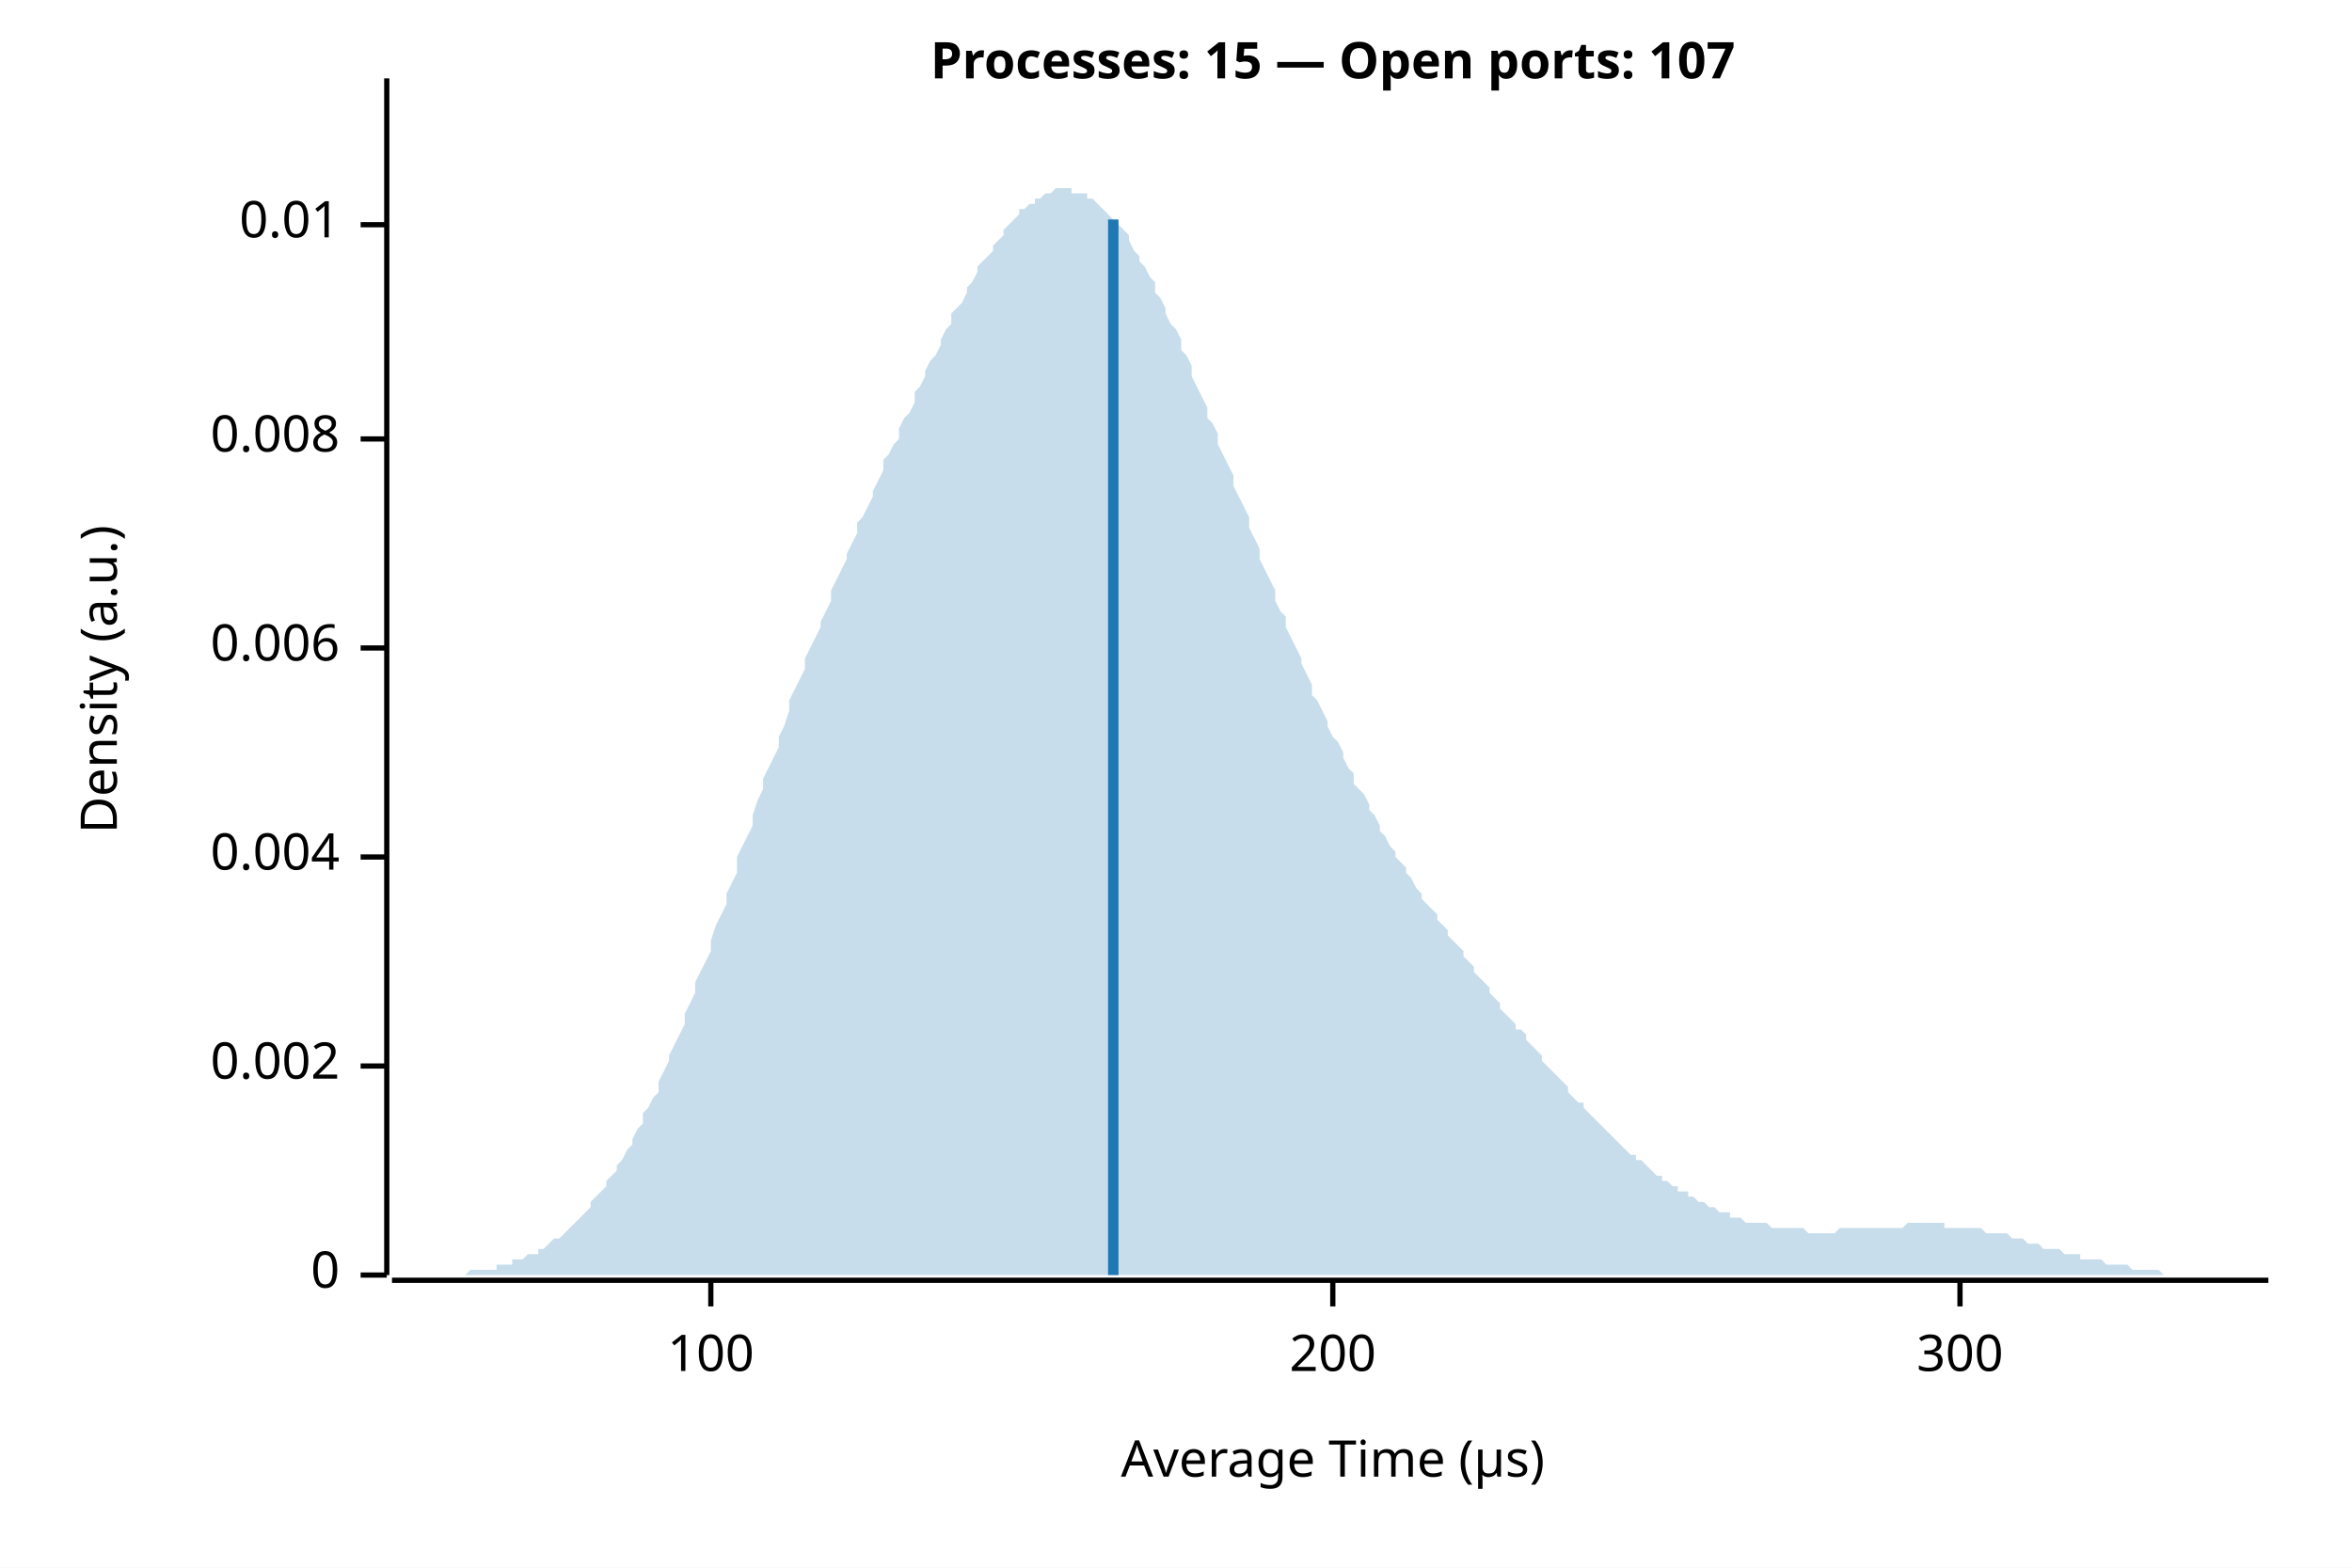
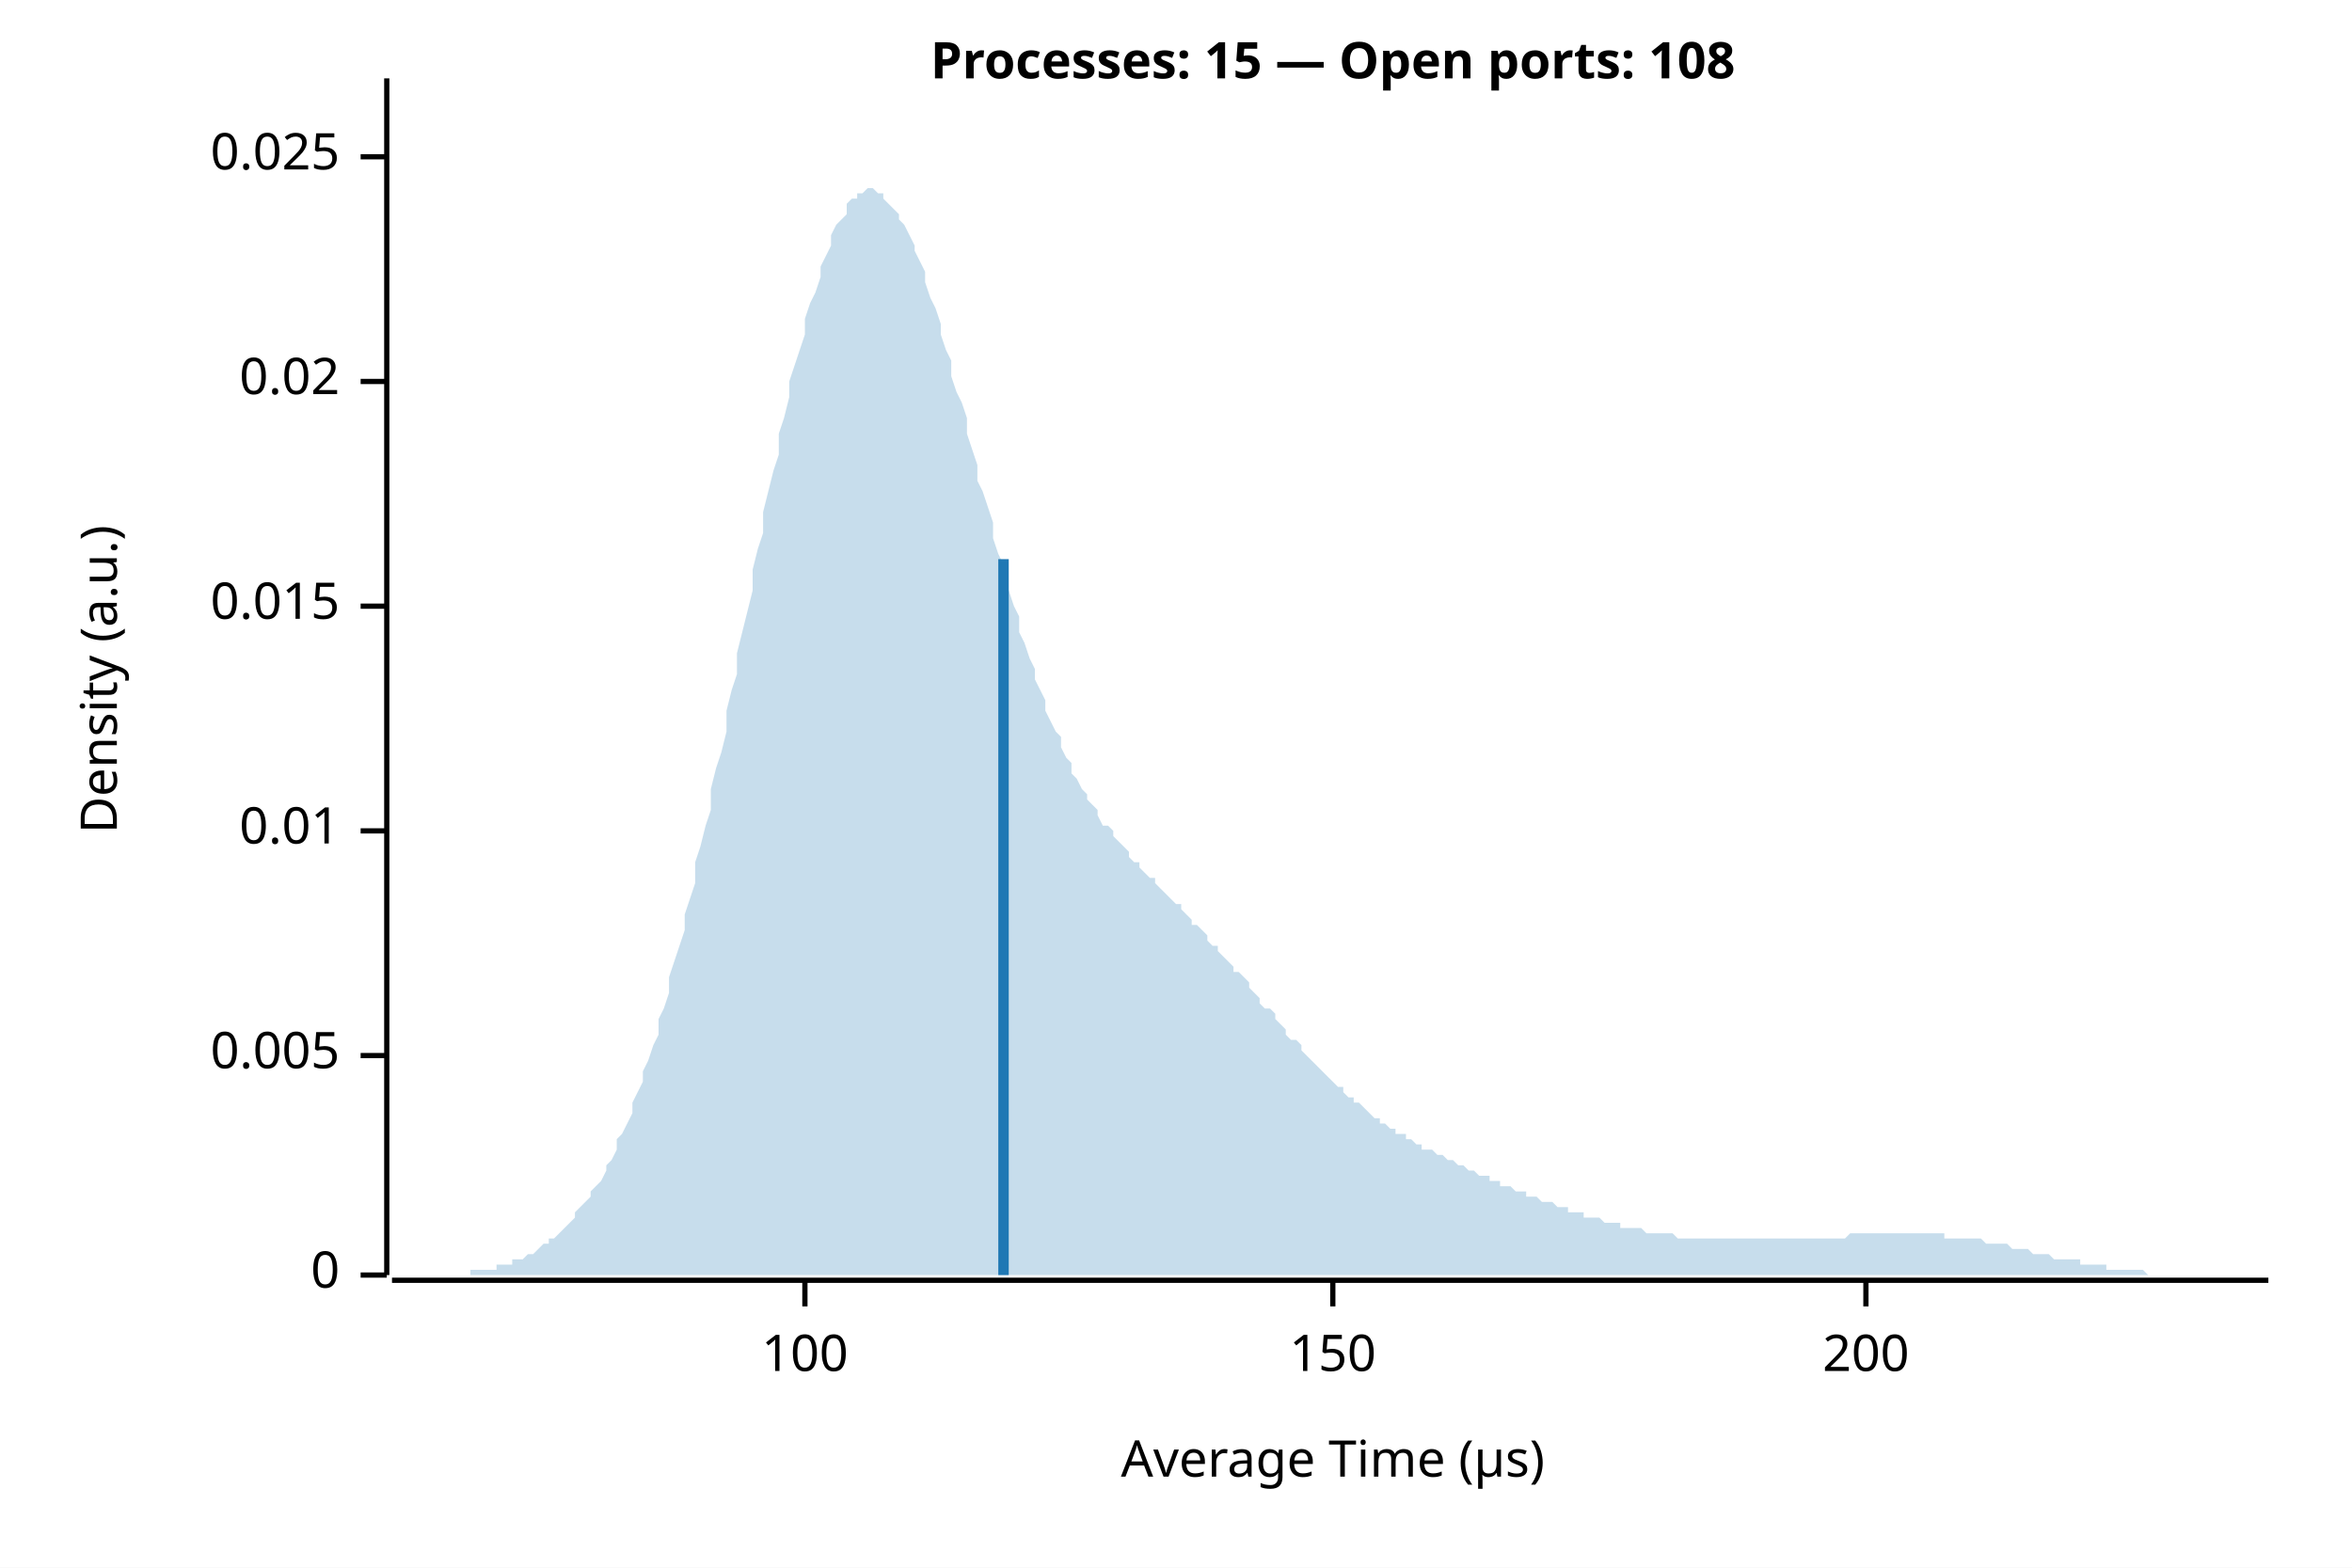
<svg xmlns="http://www.w3.org/2000/svg" width="450" height="300" viewBox="0 0 450 300">
  <rect width="100%" height="100%" fill="white" />
-   <text x="255" y="15" font-weight="bold" text-anchor="middle" font-family="sans-serif" font-size="9.677" opacity="1" fill="#000000">Processes: 15 — Open ports: 107</text>
+   <text x="255" y="15" font-weight="bold" text-anchor="middle" font-family="sans-serif" font-size="9.677" opacity="1" fill="#000000">Processes: 15 — Open ports: 108</text>
  <text x="15" y="130" dy="0.76em" text-anchor="middle" font-family="sans-serif" font-size="9.677" opacity="1" fill="#000000" transform="rotate(270, 15, 130)">
Density (a.u.)
</text>
  <text x="255" y="285" dy="-0.5ex" text-anchor="middle" font-family="sans-serif" font-size="9.677" opacity="1" fill="#000000">
Average Time (µs)
</text>
  <polyline fill="none" opacity="1" stroke="#000000" stroke-width="1" points="74,15 74,244 " />
  <text x="65" y="244" dy="0.5ex" text-anchor="end" font-family="sans-serif" font-size="9.677" opacity="1" fill="#000000">
0
</text>
  <polyline fill="none" opacity="1" stroke="#000000" stroke-width="1" points="69,244 74,244 " />
-   <text x="65" y="204" dy="0.5ex" text-anchor="end" font-family="sans-serif" font-size="9.677" opacity="1" fill="#000000">
- 0.002
+   <text x="65" y="202" dy="0.5ex" text-anchor="end" font-family="sans-serif" font-size="9.677" opacity="1" fill="#000000">
+ 0.005
</text>
-   <polyline fill="none" opacity="1" stroke="#000000" stroke-width="1" points="69,204 74,204 " />
-   <text x="65" y="164" dy="0.5ex" text-anchor="end" font-family="sans-serif" font-size="9.677" opacity="1" fill="#000000">
- 0.004
- </text>
-   <polyline fill="none" opacity="1" stroke="#000000" stroke-width="1" points="69,164 74,164 " />
-   <text x="65" y="124" dy="0.5ex" text-anchor="end" font-family="sans-serif" font-size="9.677" opacity="1" fill="#000000">
- 0.006
- </text>
-   <polyline fill="none" opacity="1" stroke="#000000" stroke-width="1" points="69,124 74,124 " />
-   <text x="65" y="84" dy="0.5ex" text-anchor="end" font-family="sans-serif" font-size="9.677" opacity="1" fill="#000000">
- 0.008
- </text>
-   <polyline fill="none" opacity="1" stroke="#000000" stroke-width="1" points="69,84 74,84 " />
-   <text x="65" y="43" dy="0.5ex" text-anchor="end" font-family="sans-serif" font-size="9.677" opacity="1" fill="#000000">
+   <polyline fill="none" opacity="1" stroke="#000000" stroke-width="1" points="69,202 74,202 " />
+   <text x="65" y="159" dy="0.5ex" text-anchor="end" font-family="sans-serif" font-size="9.677" opacity="1" fill="#000000">
0.01
</text>
-   <polyline fill="none" opacity="1" stroke="#000000" stroke-width="1" points="69,43 74,43 " />
+   <polyline fill="none" opacity="1" stroke="#000000" stroke-width="1" points="69,159 74,159 " />
+   <text x="65" y="116" dy="0.5ex" text-anchor="end" font-family="sans-serif" font-size="9.677" opacity="1" fill="#000000">
+ 0.015
+ </text>
+   <polyline fill="none" opacity="1" stroke="#000000" stroke-width="1" points="69,116 74,116 " />
+   <text x="65" y="73" dy="0.5ex" text-anchor="end" font-family="sans-serif" font-size="9.677" opacity="1" fill="#000000">
+ 0.02
+ </text>
+   <polyline fill="none" opacity="1" stroke="#000000" stroke-width="1" points="69,73 74,73 " />
+   <text x="65" y="30" dy="0.5ex" text-anchor="end" font-family="sans-serif" font-size="9.677" opacity="1" fill="#000000">
+ 0.025
+ </text>
+   <polyline fill="none" opacity="1" stroke="#000000" stroke-width="1" points="69,30 74,30 " />
  <polyline fill="none" opacity="1" stroke="#000000" stroke-width="1" points="75,245 434,245 " />
-   <text x="136" y="255" dy="0.76em" text-anchor="middle" font-family="sans-serif" font-size="9.677" opacity="1" fill="#000000">
+   <text x="154" y="255" dy="0.76em" text-anchor="middle" font-family="sans-serif" font-size="9.677" opacity="1" fill="#000000">
100
</text>
-   <polyline fill="none" opacity="1" stroke="#000000" stroke-width="1" points="136,245 136,250 " />
+   <polyline fill="none" opacity="1" stroke="#000000" stroke-width="1" points="154,245 154,250 " />
  <text x="255" y="255" dy="0.76em" text-anchor="middle" font-family="sans-serif" font-size="9.677" opacity="1" fill="#000000">
+ 150
+ </text>
+   <polyline fill="none" opacity="1" stroke="#000000" stroke-width="1" points="255,245 255,250 " />
+   <text x="357" y="255" dy="0.76em" text-anchor="middle" font-family="sans-serif" font-size="9.677" opacity="1" fill="#000000">
200
</text>
-   <polyline fill="none" opacity="1" stroke="#000000" stroke-width="1" points="255,245 255,250 " />
-   <text x="375" y="255" dy="0.76em" text-anchor="middle" font-family="sans-serif" font-size="9.677" opacity="1" fill="#000000">
- 300
- </text>
-   <polyline fill="none" opacity="1" stroke="#000000" stroke-width="1" points="375,245 375,250 " />
-   <polygon opacity="0.25" fill="#1F78B4" points="75,244 75,244 76,244 77,244 77,244 78,244 79,244 80,244 80,244 81,244 82,244 82,244 83,244 84,244 85,244 85,244 86,244 87,244 87,244 88,244 89,244 90,243 90,243 91,243 92,243 92,243 93,243 94,243 95,243 95,242 96,242 97,242 98,242 98,241 99,241 100,241 100,241 101,240 102,240 103,240 103,239 104,239 105,238 105,238 106,237 107,237 108,236 108,236 109,235 110,234 110,234 111,233 112,232 113,231 113,230 114,229 115,228 116,227 116,226 117,225 118,224 118,223 119,222 120,220 121,219 121,218 122,216 123,215 123,213 124,212 125,210 126,209 126,207 127,205 128,203 128,202 129,200 130,198 131,196 131,194 132,192 133,190 133,188 134,186 135,184 136,182 136,180 137,177 138,175 139,173 139,171 140,169 141,167 141,164 142,162 143,160 144,158 144,156 145,153 146,151 146,149 147,147 148,145 149,143 149,141 150,139 151,136 151,134 152,132 153,130 154,128 154,126 155,124 156,122 157,120 157,119 158,117 159,115 159,113 160,111 161,109 162,107 162,106 163,104 164,102 164,100 165,99 166,97 167,95 167,94 168,92 169,90 169,88 170,87 171,85 172,84 172,82 173,80 174,79 175,77 175,75 176,74 177,72 177,71 178,69 179,68 180,66 180,65 181,63 182,62 182,60 183,59 184,58 185,56 185,55 186,54 187,52 187,51 188,50 189,49 190,48 190,47 191,46 192,45 192,44 193,43 194,42 195,41 195,40 196,40 197,39 198,39 198,38 199,38 200,37 200,37 201,37 202,36 203,36 203,36 204,36 205,36 205,37 206,37 207,37 208,37 208,38 209,38 210,39 210,39 211,40 212,41 213,42 213,42 214,43 215,44 216,45 216,46 217,48 218,49 218,50 219,51 220,53 221,54 221,56 222,57 223,59 223,60 224,62 225,63 226,65 226,67 227,68 228,70 228,72 229,74 230,76 231,78 231,80 232,81 233,83 233,85 234,87 235,89 236,91 236,93 237,95 238,97 239,99 239,101 240,103 241,105 241,107 242,109 243,111 244,113 244,115 245,117 246,118 246,120 247,122 248,124 249,126 249,127 250,129 251,131 251,133 252,134 253,136 254,138 254,139 255,141 256,142 257,144 257,145 258,147 259,148 259,150 260,151 261,152 262,154 262,155 263,156 264,158 264,159 265,160 266,162 267,163 267,164 268,165 269,166 269,167 270,168 271,170 272,171 272,172 273,173 274,174 275,175 275,176 276,177 277,178 277,179 278,180 279,181 280,182 280,183 281,184 282,185 282,186 283,187 284,188 285,189 285,190 286,191 287,192 287,193 288,194 289,195 290,196 290,197 291,197 292,198 292,199 293,200 294,201 295,202 295,203 296,204 297,205 298,206 298,206 299,207 300,208 300,209 301,210 302,211 303,211 303,212 304,213 305,214 305,214 306,215 307,216 308,217 308,217 309,218 310,219 310,219 311,220 312,221 313,221 313,222 314,222 315,223 316,224 316,224 317,225 318,225 318,226 319,226 320,227 321,227 321,228 322,228 323,228 323,229 324,229 325,230 326,230 326,230 327,231 328,231 328,231 329,232 330,232 331,232 331,233 332,233 333,233 333,233 334,234 335,234 336,234 336,234 337,234 338,234 339,235 339,235 340,235 341,235 341,235 342,235 343,235 344,235 344,235 345,235 346,236 346,236 347,236 348,236 349,236 349,236 350,236 351,236 351,236 352,235 353,235 354,235 354,235 355,235 356,235 357,235 357,235 358,235 359,235 359,235 360,235 361,235 362,235 362,235 363,235 364,235 364,235 365,234 366,234 367,234 367,234 368,234 369,234 369,234 370,234 371,234 372,234 372,235 373,235 374,235 375,235 375,235 376,235 377,235 377,235 378,235 379,235 380,236 380,236 381,236 382,236 382,236 383,236 384,236 385,237 385,237 386,237 387,237 387,237 388,238 389,238 390,238 390,238 391,239 392,239 392,239 393,239 394,239 395,240 395,240 396,240 397,240 398,240 398,241 399,241 400,241 400,241 401,241 402,241 403,242 403,242 404,242 405,242 405,242 406,242 407,242 408,243 408,243 409,243 410,243 410,243 411,243 412,243 413,243 413,243 414,244 415,244 416,244 416,244 417,244 418,244 418,244 419,244 420,244 421,244 421,244 422,244 423,244 423,244 424,244 425,244 426,244 426,244 427,244 428,244 428,244 429,244 430,244 431,244 431,244 432,244 433,244 434,244 434,244 75,244 " />
-   <polyline fill="none" opacity="1" stroke="#1F78B4" stroke-width="2" points="213,244 213,42 " />
+   <polyline fill="none" opacity="1" stroke="#000000" stroke-width="1" points="357,245 357,250 " />
+   <polygon opacity="0.25" fill="#1F78B4" points="75,244 75,244 76,244 77,244 77,244 78,244 79,244 80,244 80,244 81,244 82,244 82,244 83,244 84,244 85,244 85,244 86,244 87,244 87,244 88,244 89,244 90,244 90,243 91,243 92,243 92,243 93,243 94,243 95,243 95,242 96,242 97,242 98,242 98,241 99,241 100,241 100,241 101,240 102,240 103,239 103,239 104,238 105,238 105,237 106,237 107,236 108,235 108,235 109,234 110,233 110,232 111,231 112,230 113,229 113,228 114,227 115,226 116,224 116,223 117,222 118,220 118,218 119,217 120,215 121,213 121,211 122,209 123,207 123,205 124,203 125,200 126,198 126,195 127,193 128,190 128,187 129,184 130,181 131,178 131,175 132,172 133,169 133,165 134,162 135,158 136,155 136,151 137,147 138,144 139,140 139,136 140,132 141,129 141,125 142,121 143,117 144,113 144,109 145,105 146,102 146,98 147,94 148,90 149,87 149,83 150,80 151,76 151,73 152,70 153,67 154,64 154,61 155,58 156,56 157,53 157,51 158,49 159,47 159,45 160,43 161,42 162,41 162,39 163,38 164,38 164,37 165,37 166,36 167,36 167,36 168,37 169,37 169,38 170,39 171,40 172,41 172,42 173,43 174,45 175,47 175,48 176,50 177,52 177,54 178,57 179,59 180,62 180,64 181,67 182,69 182,72 183,75 184,77 185,80 185,83 186,86 187,89 187,92 188,94 189,97 190,100 190,103 191,106 192,108 192,111 193,113 194,116 195,118 195,121 196,123 197,126 198,128 198,130 199,132 200,134 200,136 201,138 202,140 203,141 203,143 204,145 205,146 205,148 206,149 207,151 208,152 208,153 209,154 210,155 210,156 211,158 212,158 213,159 213,160 214,161 215,162 216,163 216,164 217,165 218,165 218,166 219,167 220,168 221,168 221,169 222,170 223,171 223,171 224,172 225,173 226,173 226,174 227,175 228,176 228,177 229,177 230,178 231,179 231,180 232,181 233,181 233,182 234,183 235,184 236,185 236,186 237,186 238,187 239,188 239,189 240,190 241,191 241,192 242,193 243,193 244,194 244,195 245,196 246,197 246,198 247,199 248,199 249,200 249,201 250,202 251,203 251,203 252,204 253,205 254,206 254,206 255,207 256,208 257,208 257,209 258,210 259,210 259,211 260,211 261,212 262,213 262,213 263,214 264,214 264,215 265,215 266,216 267,216 267,217 268,217 269,217 269,218 270,218 271,219 272,219 272,220 273,220 274,220 275,221 275,221 276,221 277,222 277,222 278,222 279,223 280,223 280,223 281,224 282,224 282,224 283,225 284,225 285,225 285,226 286,226 287,226 287,227 288,227 289,227 290,228 290,228 291,228 292,228 292,229 293,229 294,229 295,230 295,230 296,230 297,230 298,231 298,231 299,231 300,231 300,232 301,232 302,232 303,232 303,233 304,233 305,233 305,233 306,233 307,234 308,234 308,234 309,234 310,234 310,235 311,235 312,235 313,235 313,235 314,235 315,236 316,236 316,236 317,236 318,236 318,236 319,236 320,236 321,237 321,237 322,237 323,237 323,237 324,237 325,237 326,237 326,237 327,237 328,237 328,237 329,237 330,237 331,237 331,237 332,237 333,237 333,237 334,237 335,237 336,237 336,237 337,237 338,237 339,237 339,237 340,237 341,237 341,237 342,237 343,237 344,237 344,237 345,237 346,237 346,237 347,237 348,237 349,237 349,237 350,237 351,237 351,237 352,237 353,237 354,236 354,236 355,236 356,236 357,236 357,236 358,236 359,236 359,236 360,236 361,236 362,236 362,236 363,236 364,236 364,236 365,236 366,236 367,236 367,236 368,236 369,236 369,236 370,236 371,236 372,236 372,237 373,237 374,237 375,237 375,237 376,237 377,237 377,237 378,237 379,237 380,238 380,238 381,238 382,238 382,238 383,238 384,238 385,239 385,239 386,239 387,239 387,239 388,239 389,240 390,240 390,240 391,240 392,240 392,240 393,241 394,241 395,241 395,241 396,241 397,241 398,241 398,242 399,242 400,242 400,242 401,242 402,242 403,242 403,243 404,243 405,243 405,243 406,243 407,243 408,243 408,243 409,243 410,243 410,243 411,244 412,244 413,244 413,244 414,244 415,244 416,244 416,244 417,244 418,244 418,244 419,244 420,244 421,244 421,244 422,244 423,244 423,244 424,244 425,244 426,244 426,244 427,244 428,244 428,244 429,244 430,244 431,244 431,244 432,244 433,244 434,244 434,244 75,244 " />
+   <polyline fill="none" opacity="1" stroke="#1F78B4" stroke-width="2" points="192,244 192,107 " />
</svg>
